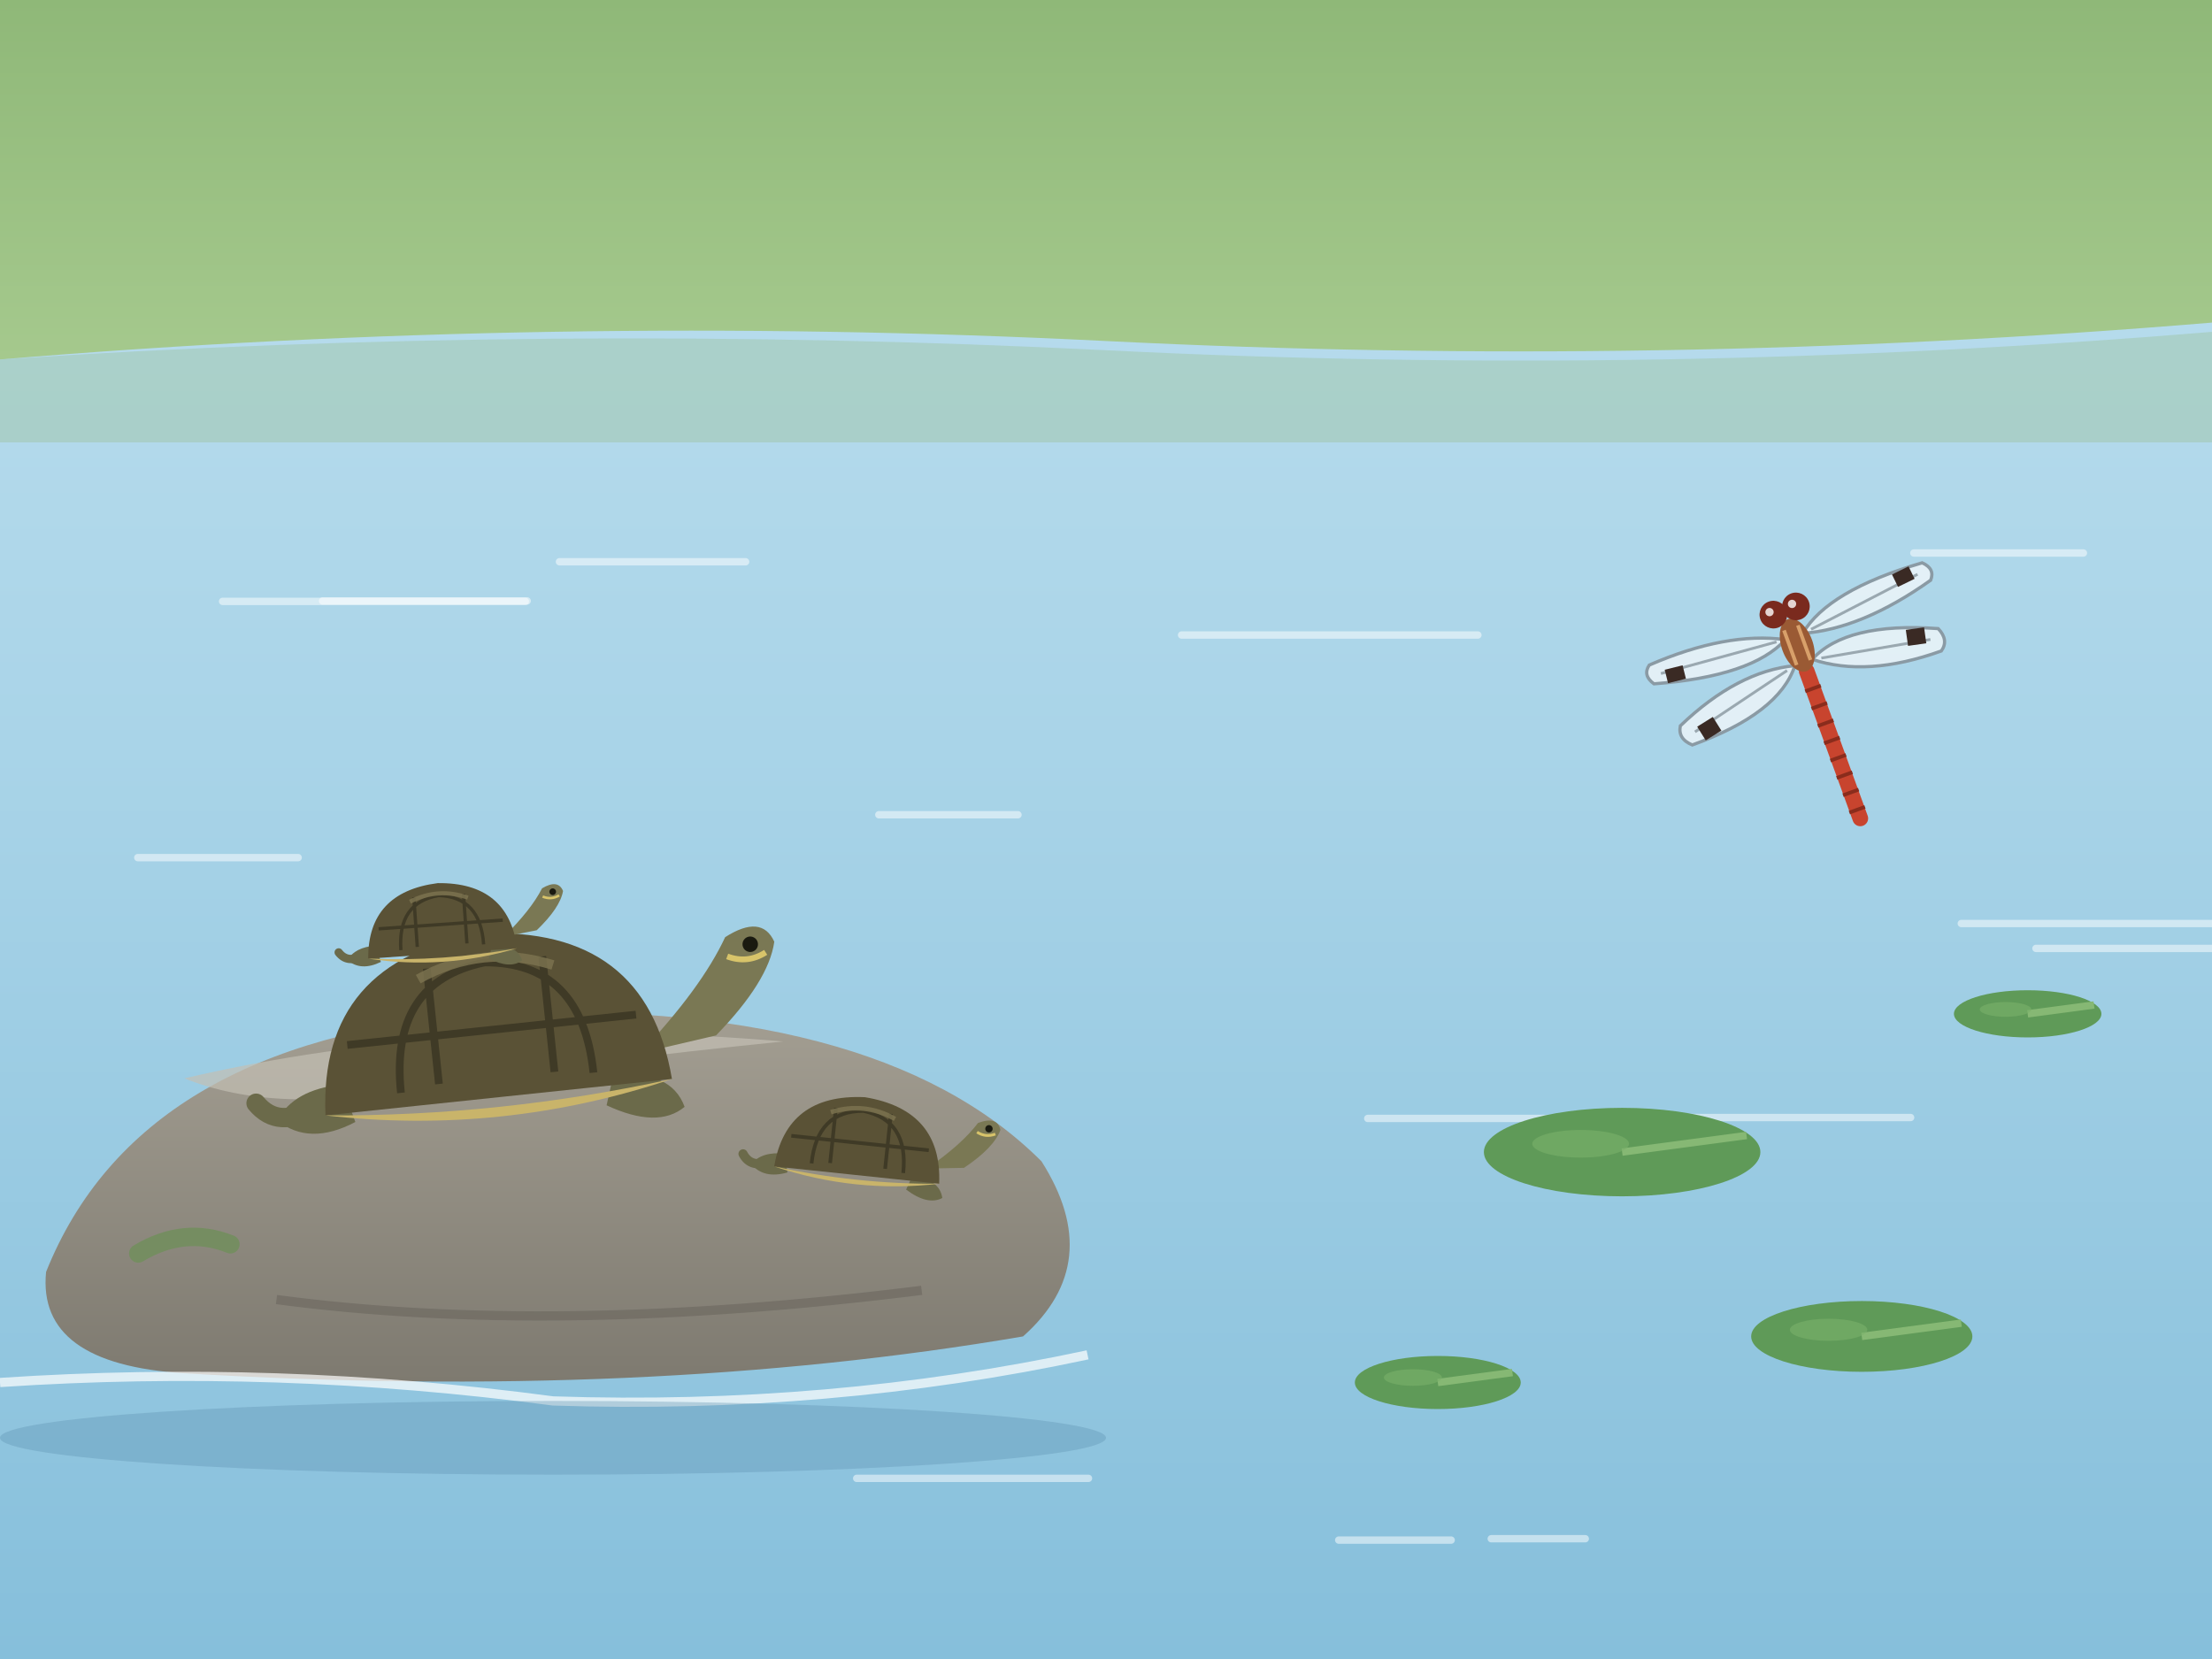
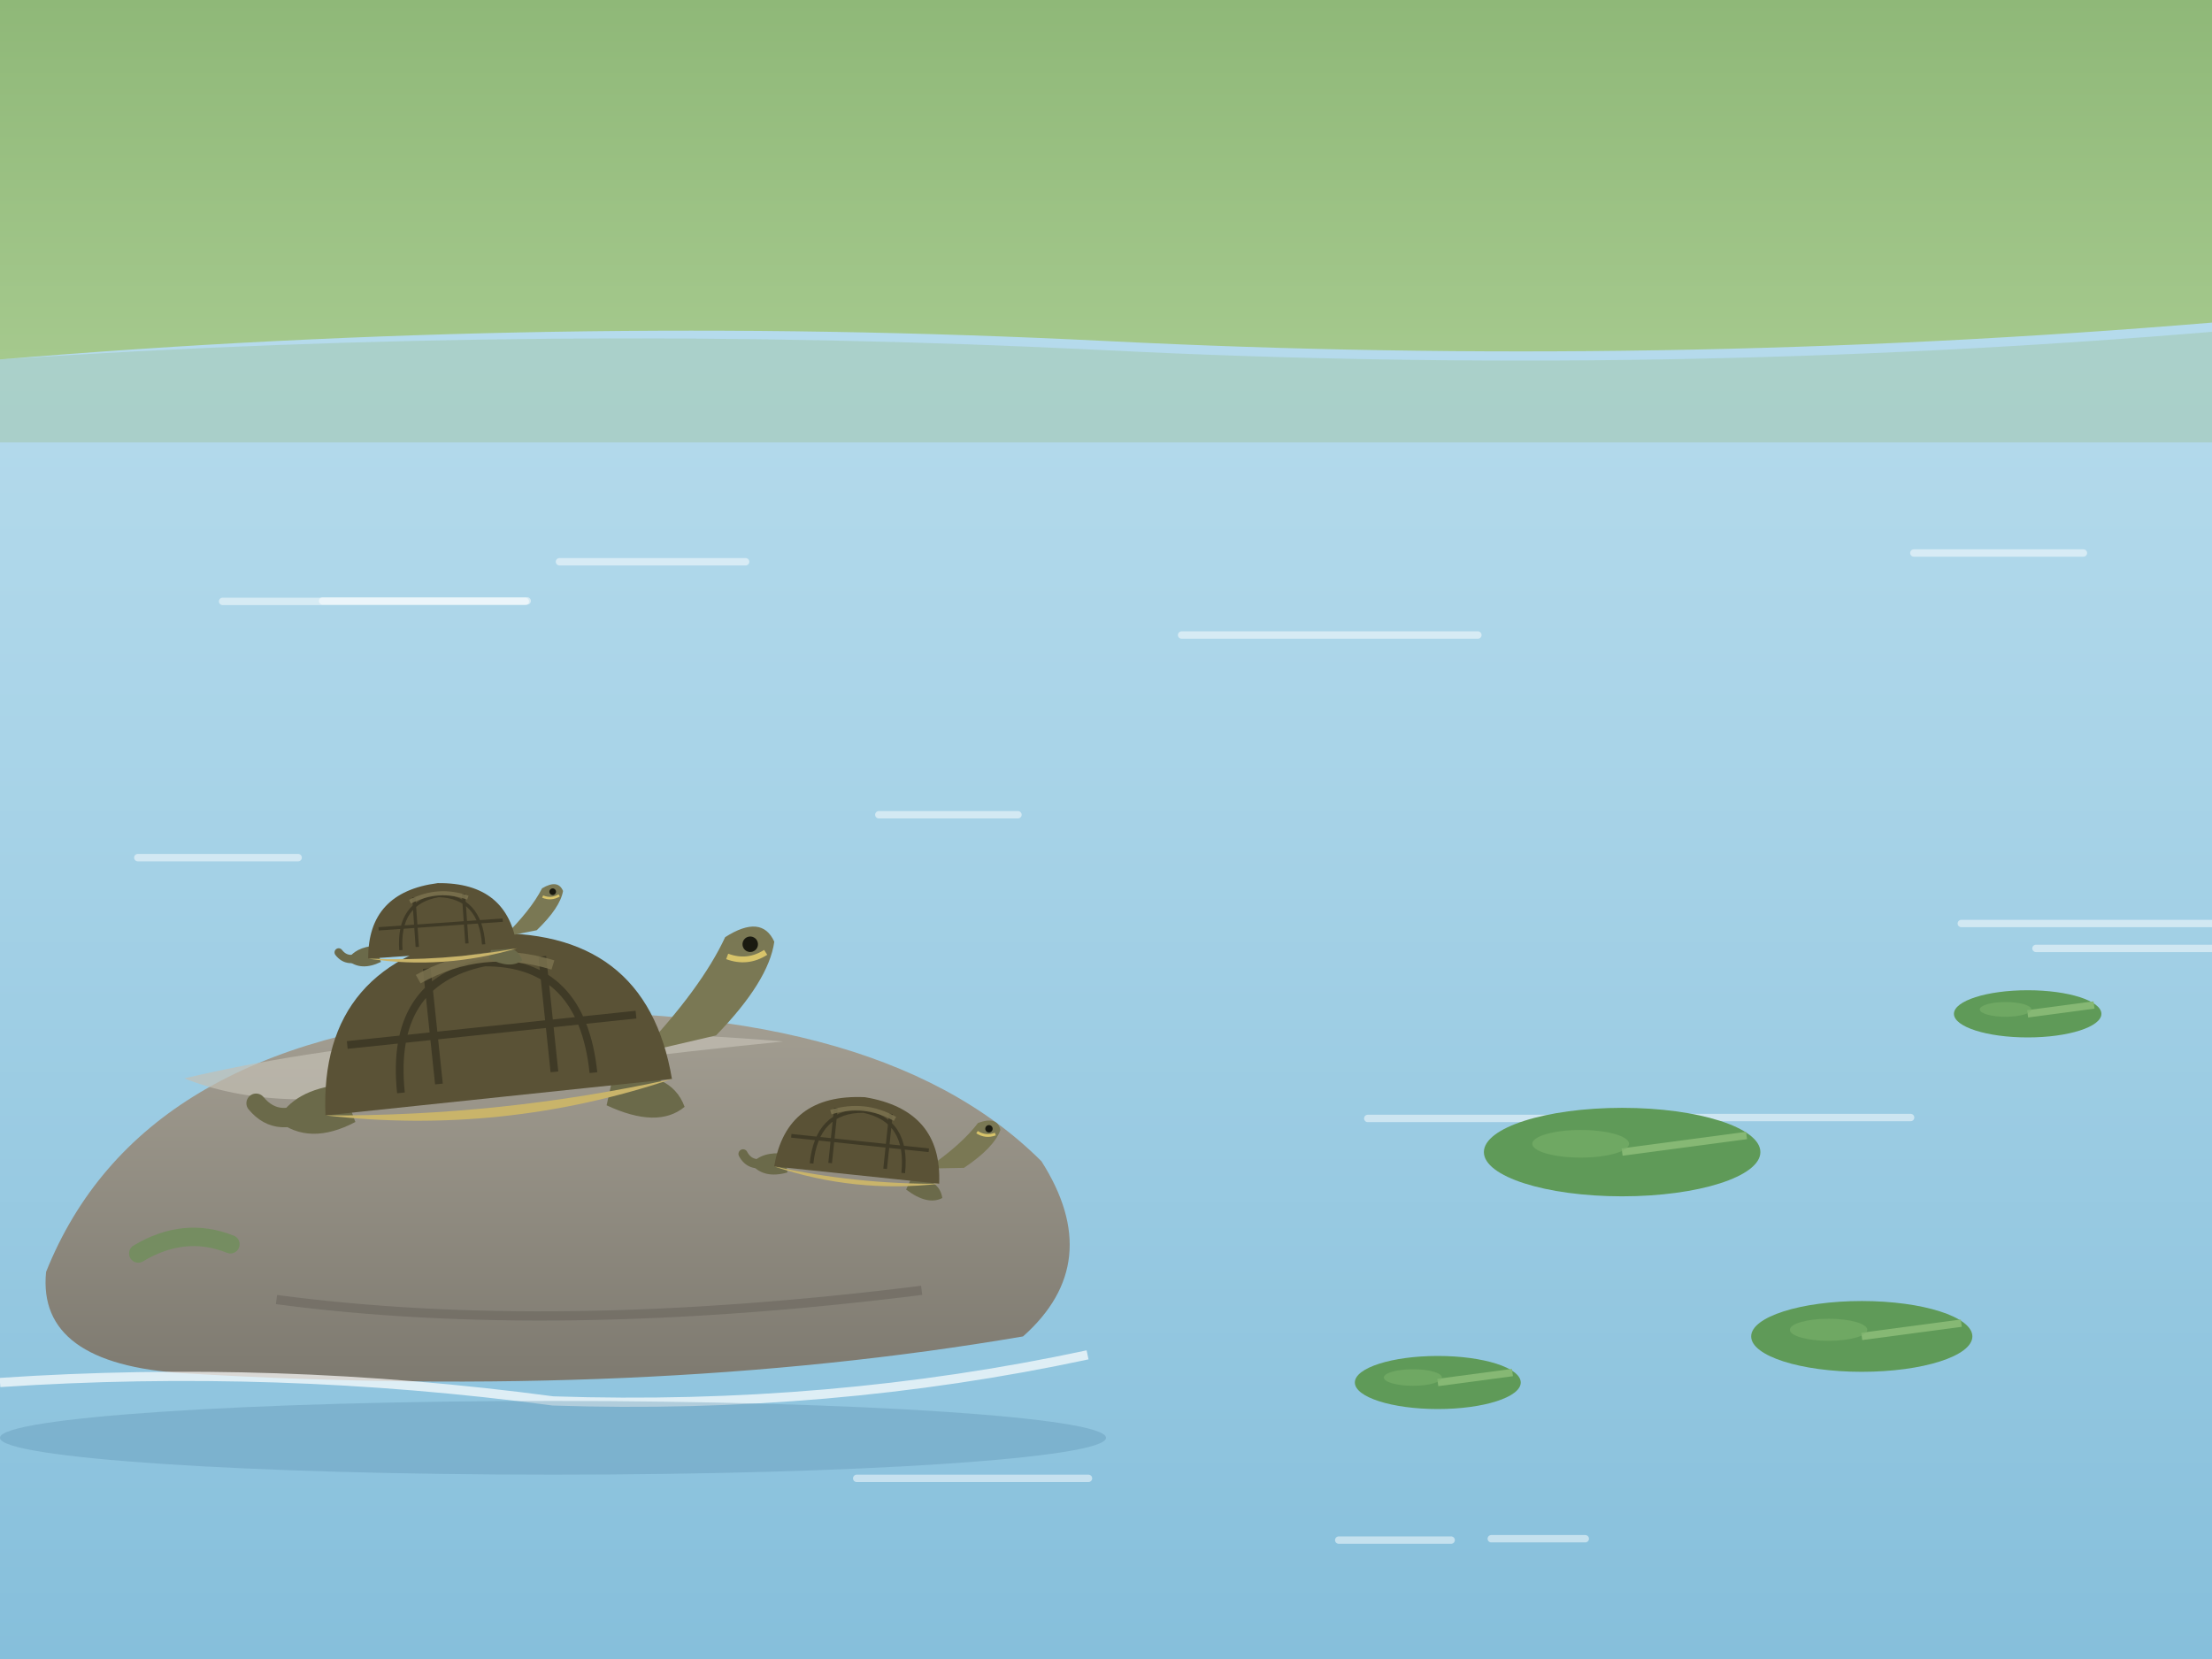
<svg xmlns="http://www.w3.org/2000/svg" width="480" height="360" viewBox="0 0 480 360">
  <defs>
    <linearGradient id="g1" x1="0" y1="0" x2="0" y2="1">
      <stop offset="0" stop-color="#bfe0ef" />
      <stop offset="0.45" stop-color="#a9d4e8" />
      <stop offset="1" stop-color="#86bfdb" />
    </linearGradient>
    <linearGradient id="g2" x1="0" y1="0" x2="0" y2="1">
      <stop offset="0" stop-color="#8fb878" />
      <stop offset="1" stop-color="#a5c98d" />
    </linearGradient>
    <linearGradient id="g3" x1="0" y1="0" x2="0" y2="1">
      <stop offset="0" stop-color="#a39e92" />
      <stop offset="1" stop-color="#7e7a70" />
    </linearGradient>
  </defs>
  <rect width="480" height="360" fill="url(#g1)" />
  <path d="M0 0 H480 V70 Q360 80 240 74 Q120 68 0 78 Z" fill="url(#g2)" />
  <path d="M0 78 Q120 70 240 76 Q360 82 480 72 V96 H0 Z" fill="#9fc6a8" opacity=".5" />
  <path d="M350.2 242.5 h64.4" stroke="#ffffff" stroke-width="1.6" stroke-linecap="round" opacity=".5" />
  <path d="M256.4 137.8 h64.3" stroke="#ffffff" stroke-width="1.6" stroke-linecap="round" opacity=".5" />
  <path d="M121.4 121.9 h40.4" stroke="#ffffff" stroke-width="1.6" stroke-linecap="round" opacity=".5" />
  <path d="M145.4 290.8 h63.7" stroke="#ffffff" stroke-width="1.6" stroke-linecap="round" opacity=".5" />
  <path d="M48.2 280.2 h54.9" stroke="#ffffff" stroke-width="1.6" stroke-linecap="round" opacity=".5" />
  <path d="M29.9 186.1 h34.8" stroke="#ffffff" stroke-width="1.6" stroke-linecap="round" opacity=".5" />
  <path d="M290.5 334.2 h24.4" stroke="#ffffff" stroke-width="1.6" stroke-linecap="round" opacity=".5" />
  <path d="M70 130.4 h44.4" stroke="#ffffff" stroke-width="1.6" stroke-linecap="round" opacity=".5" />
  <path d="M48.3 130.5 h65.7" stroke="#ffffff" stroke-width="1.6" stroke-linecap="round" opacity=".5" />
  <path d="M425.6 200.4 h59.1" stroke="#ffffff" stroke-width="1.6" stroke-linecap="round" opacity=".5" />
  <path d="M441.8 205.8 h45.4" stroke="#ffffff" stroke-width="1.6" stroke-linecap="round" opacity=".5" />
  <path d="M296.8 242.7 h45.5" stroke="#ffffff" stroke-width="1.6" stroke-linecap="round" opacity=".5" />
  <path d="M190.7 176.8 h30.2" stroke="#ffffff" stroke-width="1.6" stroke-linecap="round" opacity=".5" />
  <path d="M323.6 333.9 h20.4" stroke="#ffffff" stroke-width="1.6" stroke-linecap="round" opacity=".5" />
  <path d="M415.3 120 h36.8" stroke="#ffffff" stroke-width="1.6" stroke-linecap="round" opacity=".5" />
  <path d="M185.9 320.8 h50.3" stroke="#ffffff" stroke-width="1.6" stroke-linecap="round" opacity=".5" />
  <ellipse cx="352" cy="250" rx="30" ry="9.6" fill="#5f9a58" />
  <path d="M352 250 l27 -3.6" stroke="#86b874" stroke-width="1.6" />
  <ellipse cx="343" cy="248.2" rx="10.5" ry="3" fill="#7ab06a" opacity=".6" />
  <ellipse cx="404" cy="290" rx="24" ry="7.68" fill="#5f9a58" />
  <path d="M404 290 l21.6 -2.88" stroke="#86b874" stroke-width="1.6" />
  <ellipse cx="396.8" cy="288.56" rx="8.4" ry="2.4" fill="#7ab06a" opacity=".6" />
  <ellipse cx="312" cy="300" rx="18" ry="5.76" fill="#5f9a58" />
  <path d="M312 300 l16.2 -2.16" stroke="#86b874" stroke-width="1.6" />
  <ellipse cx="306.6" cy="298.92" rx="6.3" ry="1.8" fill="#7ab06a" opacity=".6" />
  <ellipse cx="440" cy="220" rx="16" ry="5.12" fill="#5f9a58" />
  <path d="M440 220 l14.4 -1.92" stroke="#86b874" stroke-width="1.6" />
  <ellipse cx="435.2" cy="219.04" rx="5.6" ry="1.6" fill="#7ab06a" opacity=".6" />
  <path d="M10 276 Q30 226 104 220 Q190 216 226 252 Q240 274 222 290 Q140 304 40 298 Q8 296 10 276 Z" fill="url(#g3)" />
  <path d="M40 234 Q100 220 170 226 Q130 230 90 236 Q60 242 40 234 Z" fill="#c3bfb4" opacity=".7" />
  <path d="M60 282 Q120 290 200 280" stroke="#6a665e" stroke-width="2" fill="none" opacity=".6" />
  <path d="M30 272 q10 -6 20 -2 M180 244 q8 -4 14 0" stroke="#6f8f5a" stroke-width="4" fill="none" stroke-linecap="round" opacity=".8" />
  <path d="M0 300 Q60 296 120 304 Q180 306 236 294" stroke="#ffffff" stroke-width="2" fill="none" opacity=".7" />
  <ellipse cx="120" cy="312" rx="120" ry="8" fill="#5d8fae" opacity=".35" />
  <g transform="translate(108 236) rotate(-6) scale(1.05)">
    <path d="M-30 4 q-10 4 -16 -2 q4 -6 14 -6 z M22 6 q10 6 16 2 q-2 -8 -14 -8 z" fill="#6b6a4a" />
    <path d="M30 -4 Q44 -16 50 -26 Q58 -30 60 -24 Q58 -16 46 -6 Z" fill="#7a7854" />
    <circle cx="55" cy="-24" r="1.6" fill="#1a1a10" />
    <path d="M50 -22 q4 2 8 0" stroke="#d8c46a" stroke-width="1.2" fill="none" />
    <path d="M-36 2 Q-34 -30 0 -32 Q34 -30 36 2 Z" fill="#5a5236" />
    <path d="M-36 2 Q0 10 36 2 Q0 6 -36 2 Z" fill="#c9b46a" />
    <path d="M-20 -1 Q-20 -24 0 -26 Q20 -24 20 -1 M-12 -26 V-2 M12 -26 V-2 M-30 -12 H30" stroke="#3f3a26" stroke-width="1.6" fill="none" />
    <path d="M-14 -24 Q0 -30 14 -24" stroke="#7d7450" stroke-width="2" fill="none" opacity=".8" />
    <path d="M-38 0 q-8 4 -12 -2" stroke="#6b6a4a" stroke-width="4" fill="none" stroke-linecap="round" />
  </g>
  <g transform="translate(96 206) rotate(-4) scale(0.45)">
    <path d="M-30 4 q-10 4 -16 -2 q4 -6 14 -6 z M22 6 q10 6 16 2 q-2 -8 -14 -8 z" fill="#6b6a4a" />
    <path d="M30 -4 Q44 -16 50 -26 Q58 -30 60 -24 Q58 -16 46 -6 Z" fill="#7a7854" />
    <circle cx="55" cy="-24" r="1.6" fill="#1a1a10" />
    <path d="M50 -22 q4 2 8 0" stroke="#d8c46a" stroke-width="1.2" fill="none" />
    <path d="M-36 2 Q-34 -30 0 -32 Q34 -30 36 2 Z" fill="#5a5236" />
    <path d="M-36 2 Q0 10 36 2 Q0 6 -36 2 Z" fill="#c9b46a" />
    <path d="M-20 -1 Q-20 -24 0 -26 Q20 -24 20 -1 M-12 -26 V-2 M12 -26 V-2 M-30 -12 H30" stroke="#3f3a26" stroke-width="1.6" fill="none" />
    <path d="M-14 -24 Q0 -30 14 -24" stroke="#7d7450" stroke-width="2" fill="none" opacity=".8" />
    <path d="M-38 0 q-8 4 -12 -2" stroke="#6b6a4a" stroke-width="4" fill="none" stroke-linecap="round" />
  </g>
  <g transform="translate(186 254) rotate(6) scale(0.5)">
    <path d="M-30 4 q-10 4 -16 -2 q4 -6 14 -6 z M22 6 q10 6 16 2 q-2 -8 -14 -8 z" fill="#6b6a4a" />
    <path d="M30 -4 Q44 -16 50 -26 Q58 -30 60 -24 Q58 -16 46 -6 Z" fill="#7a7854" />
    <circle cx="55" cy="-24" r="1.6" fill="#1a1a10" />
    <path d="M50 -22 q4 2 8 0" stroke="#d8c46a" stroke-width="1.2" fill="none" />
    <path d="M-36 2 Q-34 -30 0 -32 Q34 -30 36 2 Z" fill="#5a5236" />
    <path d="M-36 2 Q0 10 36 2 Q0 6 -36 2 Z" fill="#c9b46a" />
    <path d="M-20 -1 Q-20 -24 0 -26 Q20 -24 20 -1 M-12 -26 V-2 M12 -26 V-2 M-30 -12 H30" stroke="#3f3a26" stroke-width="1.6" fill="none" />
    <path d="M-14 -24 Q0 -30 14 -24" stroke="#7d7450" stroke-width="2" fill="none" opacity=".8" />
    <path d="M-38 0 q-8 4 -12 -2" stroke="#6b6a4a" stroke-width="4" fill="none" stroke-linecap="round" />
  </g>
-   <g transform="translate(390 140) rotate(-20)">
-     <g transform="translate(-2 -2) rotate(186)">
-       <path d="M0 0 Q9 -6 30 -2.4 Q32 0 30 1.8 Q12 4.8 0 0 Z" fill="#f4f8fa" fill-opacity=".75" stroke="#8a9aa4" stroke-width=".7" />
-       <path d="M2 0 L28 -0.6" stroke="#9aa8b0" stroke-width=".6" />
-       <path d="M23 -3 l4 0 l0 3 l-4 0 z" fill="#3a2a24" />
-     </g>
-     <g transform="translate(2 -2) rotate(-6)">
-       <path d="M0 0 Q9 -6 30 -2.4 Q32 0 30 1.8 Q12 4.8 0 0 Z" fill="#f4f8fa" fill-opacity=".75" stroke="#8a9aa4" stroke-width=".7" />
-       <path d="M2 0 L28 -0.6" stroke="#9aa8b0" stroke-width=".6" />
-       <path d="M23 -3 l4 0 l0 3 l-4 0 z" fill="#3a2a24" />
-     </g>
-     <g transform="translate(-2 4) rotate(168)">
-       <path d="M0 0 Q8.4 -7 28 -2.8 Q30 0 28 2.1 Q11.2 5.6 0 0 Z" fill="#f4f8fa" fill-opacity=".75" stroke="#8a9aa4" stroke-width=".7" />
-       <path d="M2 0 L26 -0.7" stroke="#9aa8b0" stroke-width=".6" />
-       <path d="M21 -3.5 l4 0 l0 3.5 l-4 0 z" fill="#3a2a24" />
-     </g>
-     <g transform="translate(2 4) rotate(12)">
-       <path d="M0 0 Q8.4 -7 28 -2.8 Q30 0 28 2.1 Q11.2 5.6 0 0 Z" fill="#f4f8fa" fill-opacity=".75" stroke="#8a9aa4" stroke-width=".7" />
-       <path d="M2 0 L26 -0.7" stroke="#9aa8b0" stroke-width=".6" />
-       <path d="M21 -3.5 l4 0 l0 3.5 l-4 0 z" fill="#3a2a24" />
-     </g>
-     <path d="M0 6 L0 40" stroke="#c8442e" stroke-width="3.4" stroke-linecap="round" />
-     <path d="M-1.8 10 h3.6" stroke="#8a2c1c" stroke-width=".8" />
-     <path d="M-1.8 14 h3.6" stroke="#8a2c1c" stroke-width=".8" />
-     <path d="M-1.8 18 h3.6" stroke="#8a2c1c" stroke-width=".8" />
-     <path d="M-1.8 22 h3.6" stroke="#8a2c1c" stroke-width=".8" />
-     <path d="M-1.8 26 h3.6" stroke="#8a2c1c" stroke-width=".8" />
-     <path d="M-1.8 30 h3.6" stroke="#8a2c1c" stroke-width=".8" />
-     <path d="M-1.8 34 h3.6" stroke="#8a2c1c" stroke-width=".8" />
-     <path d="M-1.8 38 h3.6" stroke="#8a2c1c" stroke-width=".8" />
-     <ellipse cx="0" cy="0" rx="3.4" ry="6" fill="#9a5a34" />
-     <path d="M-1.6 -4 v8 M1.6 -4 v8" stroke="#d8a06a" stroke-width=".8" />
-     <circle cx="-2.6" cy="-8" r="3" fill="#7a2a1e" />
-     <circle cx="2.6" cy="-8" r="3" fill="#7a2a1e" />
-     <circle cx="-3.2" cy="-8.8" r=".9" fill="#ffffff" opacity=".8" />
-     <circle cx="2" cy="-8.8" r=".9" fill="#ffffff" opacity=".8" />
-   </g>
</svg>
